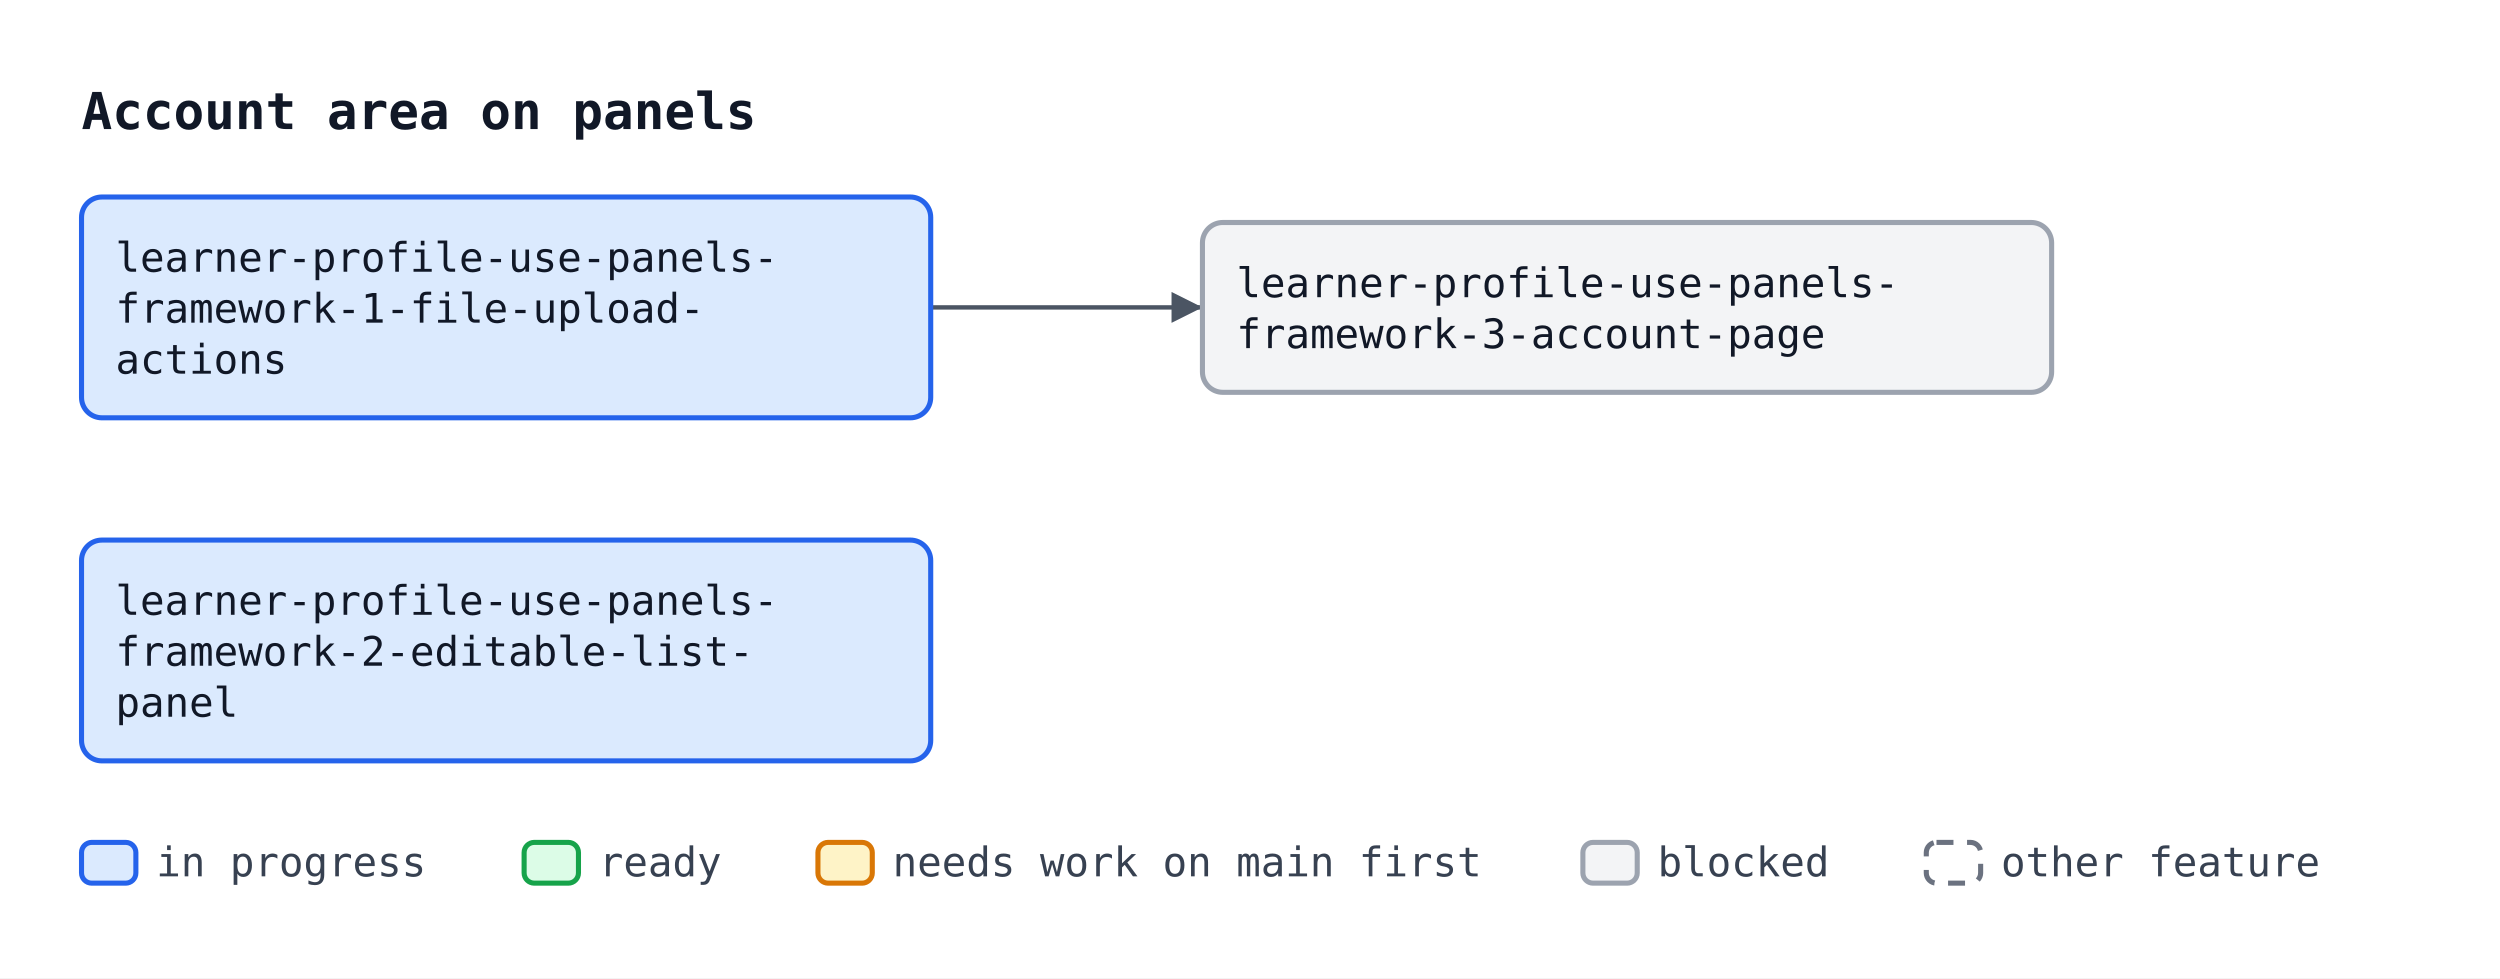
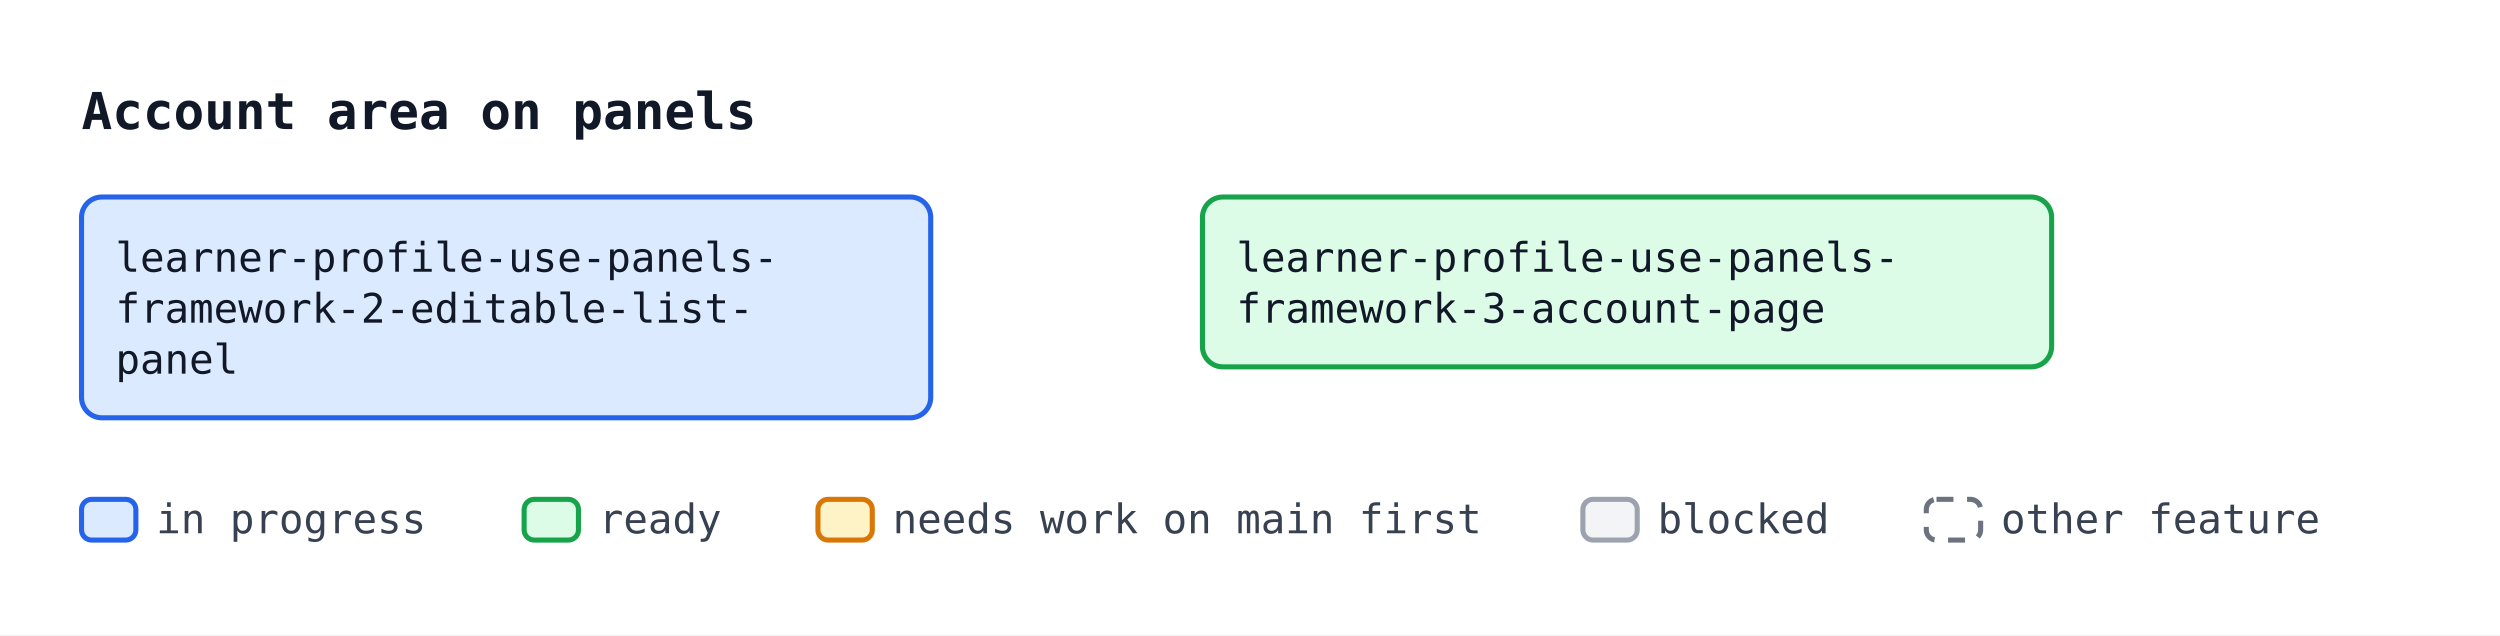
- <svg xmlns="http://www.w3.org/2000/svg" width="736" height="288" viewBox="0 0 736 288" font-family="ui-monospace, SFMono-Regular, Menlo, Consolas, monospace" font-size="12">
+ <svg xmlns="http://www.w3.org/2000/svg" width="736" height="187" viewBox="0 0 736 187" font-family="ui-monospace, SFMono-Regular, Menlo, Consolas, monospace" font-size="12">
  <defs>
    <marker id="arrow" viewBox="0 0 10 10" refX="10" refY="5" markerWidth="7" markerHeight="7" orient="auto-start-reverse">
      <path d="M0,0 L10,5 L0,10 z" fill="#4b5563" />
    </marker>
  </defs>
-   <rect width="736" height="288" fill="#ffffff" />
+   <rect width="736" height="187" fill="#ffffff" />
  <text x="24" y="38" font-size="15" font-weight="bold" fill="#111827">Account area on panels</text>
-   <path d="M274.0,90.5 C314.0,90.5 314.0,90.5 354.0,90.5" fill="none" stroke="#4b5563" stroke-width="1.3" marker-end="url(#arrow)" />
  <rect x="24.0" y="58.0" width="250" height="65" rx="6" fill="#dbeafe" stroke="#2563eb" stroke-width="1.5" />
  <text x="34.0" y="80.0" fill="#111827">learner-profile-use-panels-</text>
-   <text x="34.0" y="95.0" fill="#111827">framework-1-file-upload-</text>
-   <text x="34.0" y="110.0" fill="#111827">actions</text>
-   <rect x="354.0" y="65.5" width="250" height="50" rx="6" fill="#f3f4f6" stroke="#9ca3af" stroke-width="1.5" />
-   <text x="364.0" y="87.5" fill="#111827">learner-profile-use-panels-</text>
-   <text x="364.0" y="102.5" fill="#111827">framework-3-account-page</text>
-   <rect x="24.0" y="159.0" width="250" height="65" rx="6" fill="#dbeafe" stroke="#2563eb" stroke-width="1.5" />
-   <text x="34.0" y="181.0" fill="#111827">learner-profile-use-panels-</text>
-   <text x="34.0" y="196.0" fill="#111827">framework-2-editable-list-</text>
-   <text x="34.0" y="211.0" fill="#111827">panel</text>
-   <rect x="24.0" y="248" width="16" height="12" rx="3" fill="#dbeafe" stroke="#2563eb" stroke-width="1.5" />
-   <text x="46.0" y="258" fill="#374151">in progress</text>
-   <rect x="154.3" y="248" width="16" height="12" rx="3" fill="#dcfce7" stroke="#16a34a" stroke-width="1.5" />
-   <text x="176.3" y="258" fill="#374151">ready</text>
-   <rect x="240.8" y="248" width="16" height="12" rx="3" fill="#fef3c7" stroke="#d97706" stroke-width="1.5" />
-   <text x="262.8" y="258" fill="#374151">needs work on main first</text>
-   <rect x="466.0" y="248" width="16" height="12" rx="3" fill="#f3f4f6" stroke="#9ca3af" stroke-width="1.5" />
-   <text x="488.0" y="258" fill="#374151">blocked</text>
-   <rect x="567.1" y="248" width="16" height="12" rx="3" fill="#ffffff" stroke="#6b7280" stroke-width="1.5" stroke-dasharray="5 4" />
-   <text x="589.1" y="258" fill="#374151">other feature</text>
+   <text x="34.0" y="95.0" fill="#111827">framework-2-editable-list-</text>
+   <text x="34.0" y="110.0" fill="#111827">panel</text>
+   <rect x="354.0" y="58.0" width="250" height="50" rx="6" fill="#dcfce7" stroke="#16a34a" stroke-width="1.5" />
+   <text x="364.0" y="80.0" fill="#111827">learner-profile-use-panels-</text>
+   <text x="364.0" y="95.0" fill="#111827">framework-3-account-page</text>
+   <rect x="24.0" y="147" width="16" height="12" rx="3" fill="#dbeafe" stroke="#2563eb" stroke-width="1.5" />
+   <text x="46.0" y="157" fill="#374151">in progress</text>
+   <rect x="154.3" y="147" width="16" height="12" rx="3" fill="#dcfce7" stroke="#16a34a" stroke-width="1.5" />
+   <text x="176.3" y="157" fill="#374151">ready</text>
+   <rect x="240.8" y="147" width="16" height="12" rx="3" fill="#fef3c7" stroke="#d97706" stroke-width="1.5" />
+   <text x="262.8" y="157" fill="#374151">needs work on main first</text>
+   <rect x="466.0" y="147" width="16" height="12" rx="3" fill="#f3f4f6" stroke="#9ca3af" stroke-width="1.5" />
+   <text x="488.0" y="157" fill="#374151">blocked</text>
+   <rect x="567.1" y="147" width="16" height="12" rx="3" fill="#ffffff" stroke="#6b7280" stroke-width="1.5" stroke-dasharray="5 4" />
+   <text x="589.1" y="157" fill="#374151">other feature</text>
</svg>
